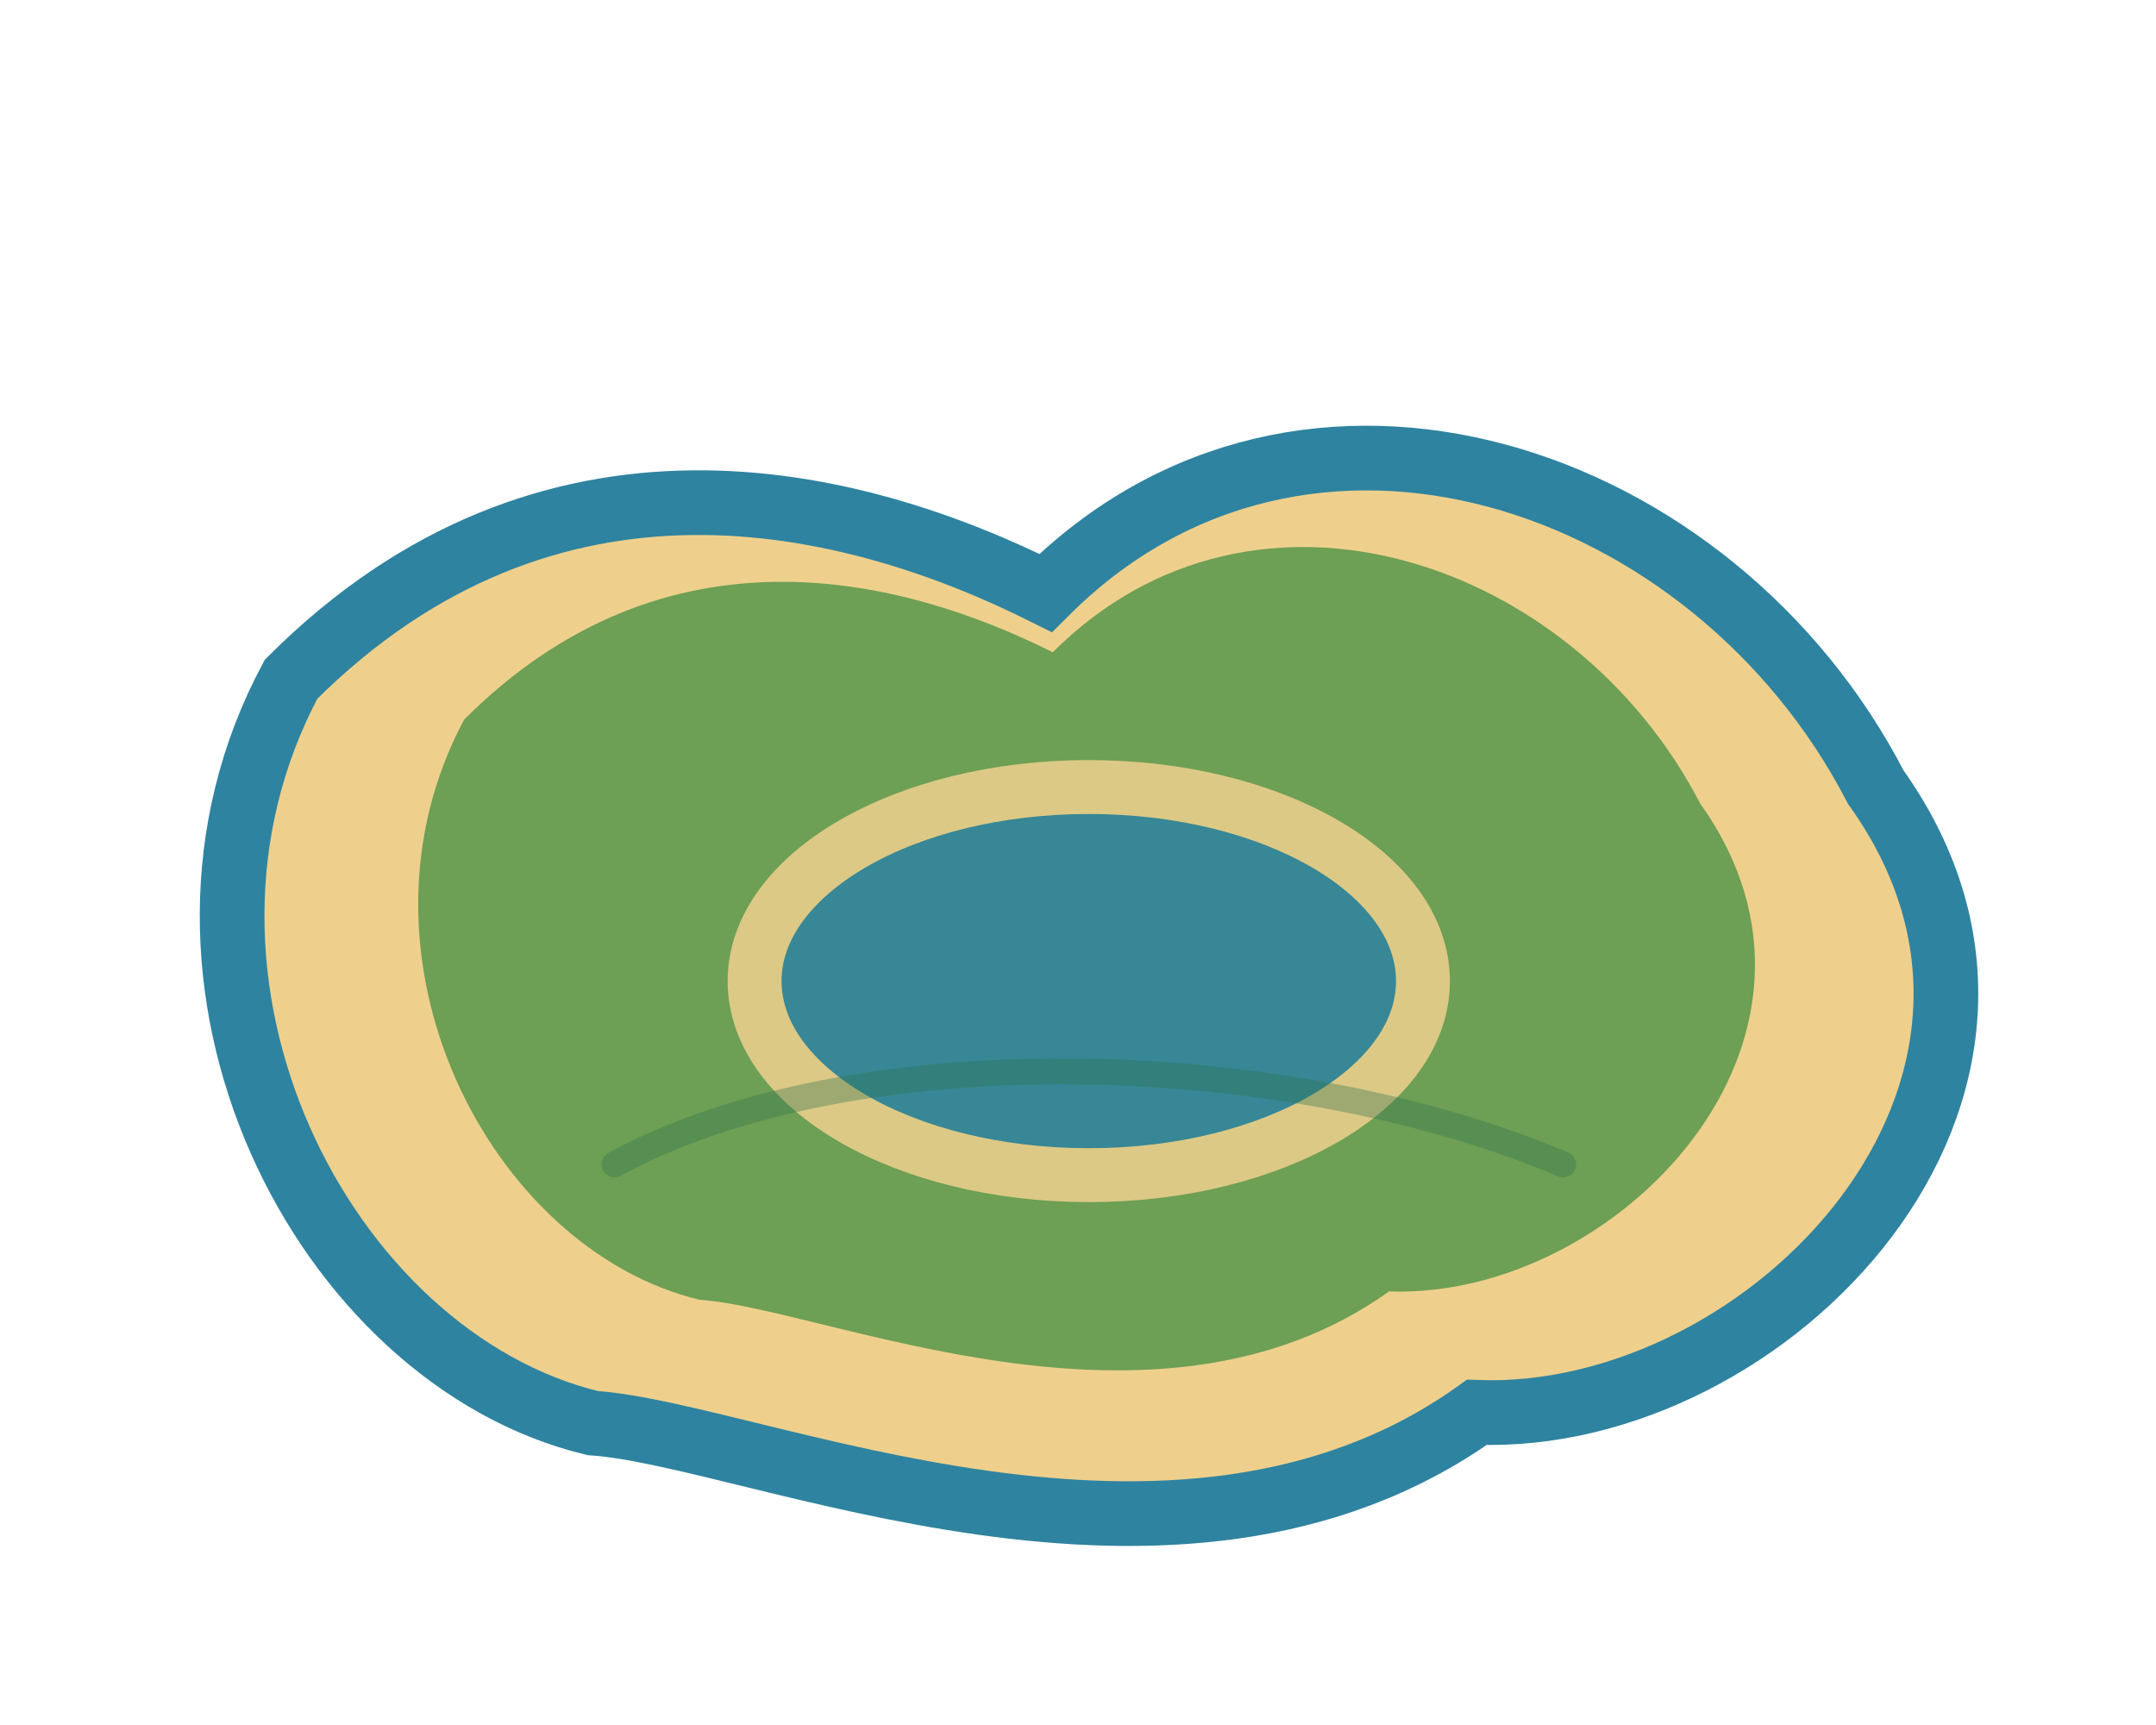
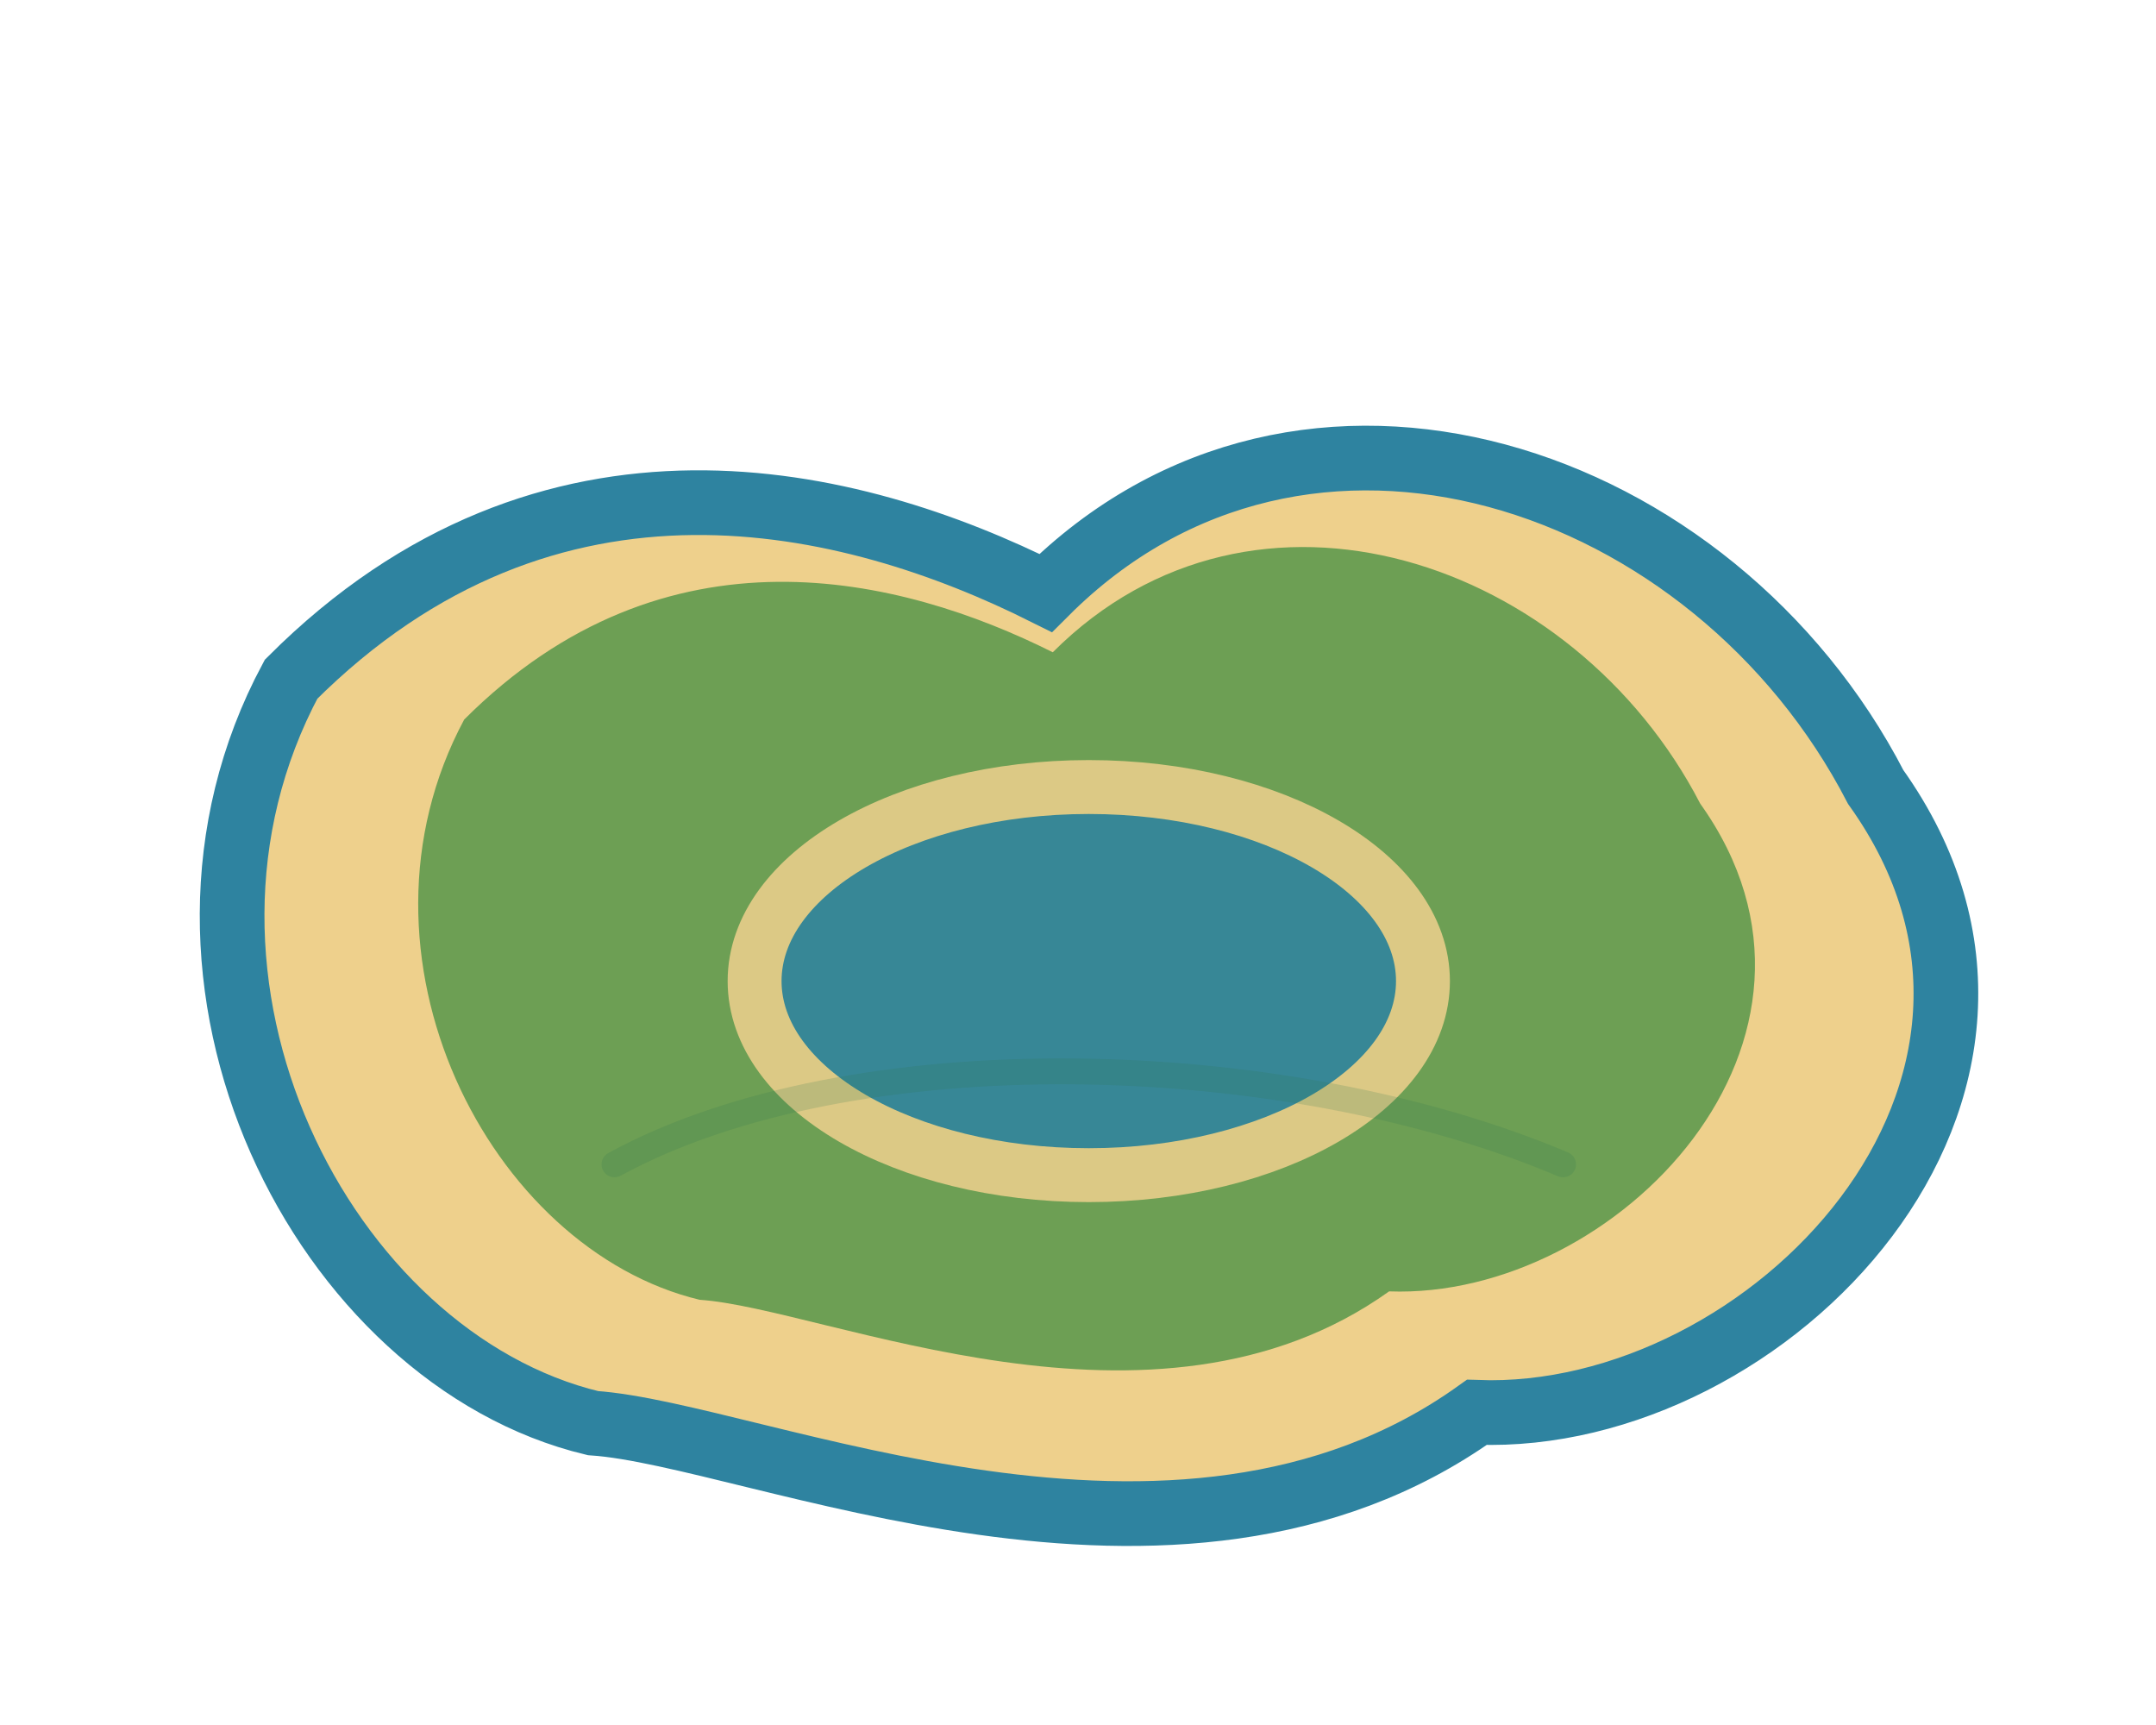
<svg xmlns="http://www.w3.org/2000/svg" viewBox="0 0 200 160" preserveAspectRatio="xMidYMid meet" aria-hidden="true" focusable="false" class="theme-object" data-variant-silhouette="5" data-variant-palette="4" data-variant-orientation="9" data-variant-shore="3" data-variant-elevation="1" data-variant-islets="0" data-visual-axis="orientation" data-visual-value="9" data-visual-scope="self">
  <defs>
    <clipPath id="land">
      <path d="M27 63C51 39 79 46 97 55C121 31 159 44 174 73C194 101 164 132 137 131C109 151 70 133 55 132C30 126 12 91 27 63Z" transform="translate(22 17.6) scale(0.78)" />
    </clipPath>
  </defs>
  <g data-visual-axis="palette" data-visual-value="4">
    <path data-visual-axis="silhouette" data-visual-value="5" data-visual-scope="self" d="M27 63C51 39 79 46 97 55C121 31 159 44 174 73C194 101 164 132 137 131C109 151 70 133 55 132C30 126 12 91 27 63Z" fill="rgb(238, 208, 140)" stroke="rgb(46, 131, 160)" stroke-width="6" />
    <g data-visual-axis="shore" data-visual-value="3" data-visual-scope="self" transform="translate(22 17.6) scale(0.78)">
      <path d="M27 63C51 39 79 46 97 55C121 31 159 44 174 73C194 101 164 132 137 131C109 151 70 133 55 132C30 126 12 91 27 63Z" fill="rgb(109, 159, 84)" />
    </g>
    <ellipse class="theme-detail" cx="101" cy="91" rx="31" ry="18" fill="#2e83a0" stroke="#eed08c" stroke-width="5" opacity=".86" />
    <g clip-path="url(#land)">
-       <g data-visual-axis="elevation" data-visual-value="1">
+       <g data-visual-axis="elevation" data-visual-value="1" opacity=".5">
        <path class="theme-detail" d="M57 108C79 96 119 97 145 108" fill="none" stroke="#2d724d" stroke-width="2.4" stroke-linecap="round" stroke-opacity=".36" />
      </g>
    </g>
    <g data-visual-axis="islets" data-visual-value="0" />
  </g>
  <rect data-theme-content-area="content" x="40" y="60" width="120" height="64" fill="none" stroke="none" />
</svg>
